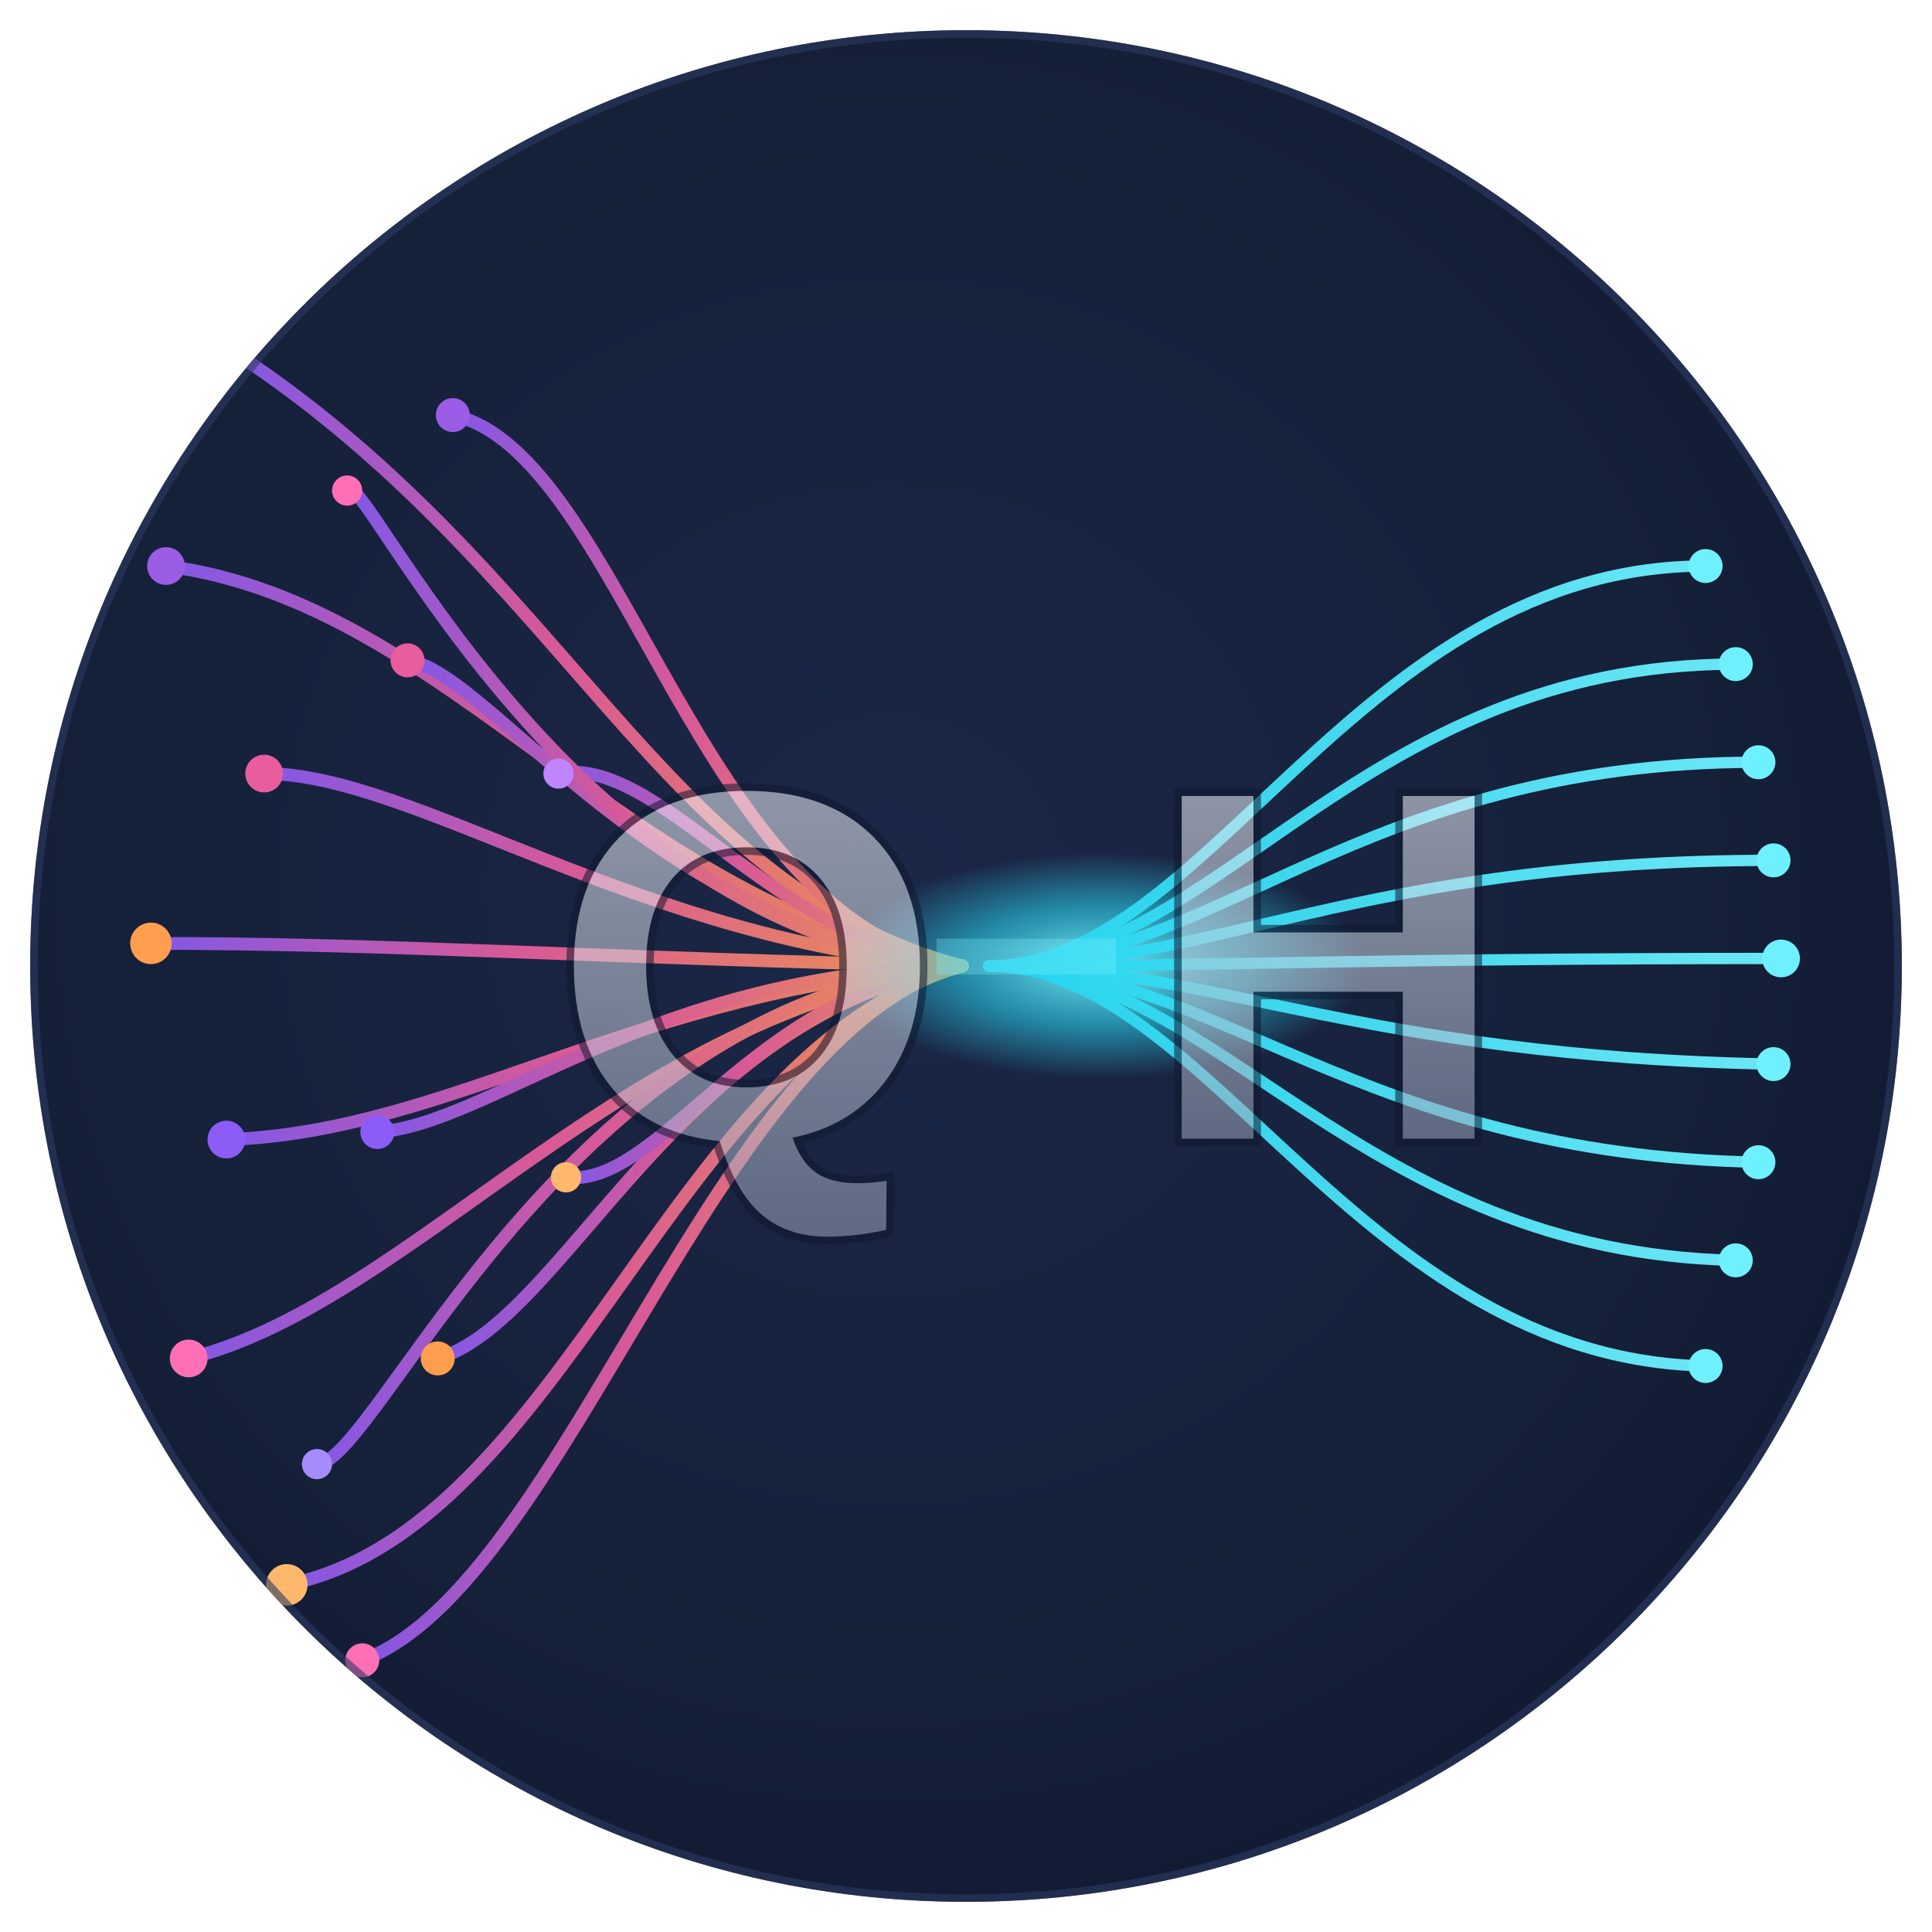
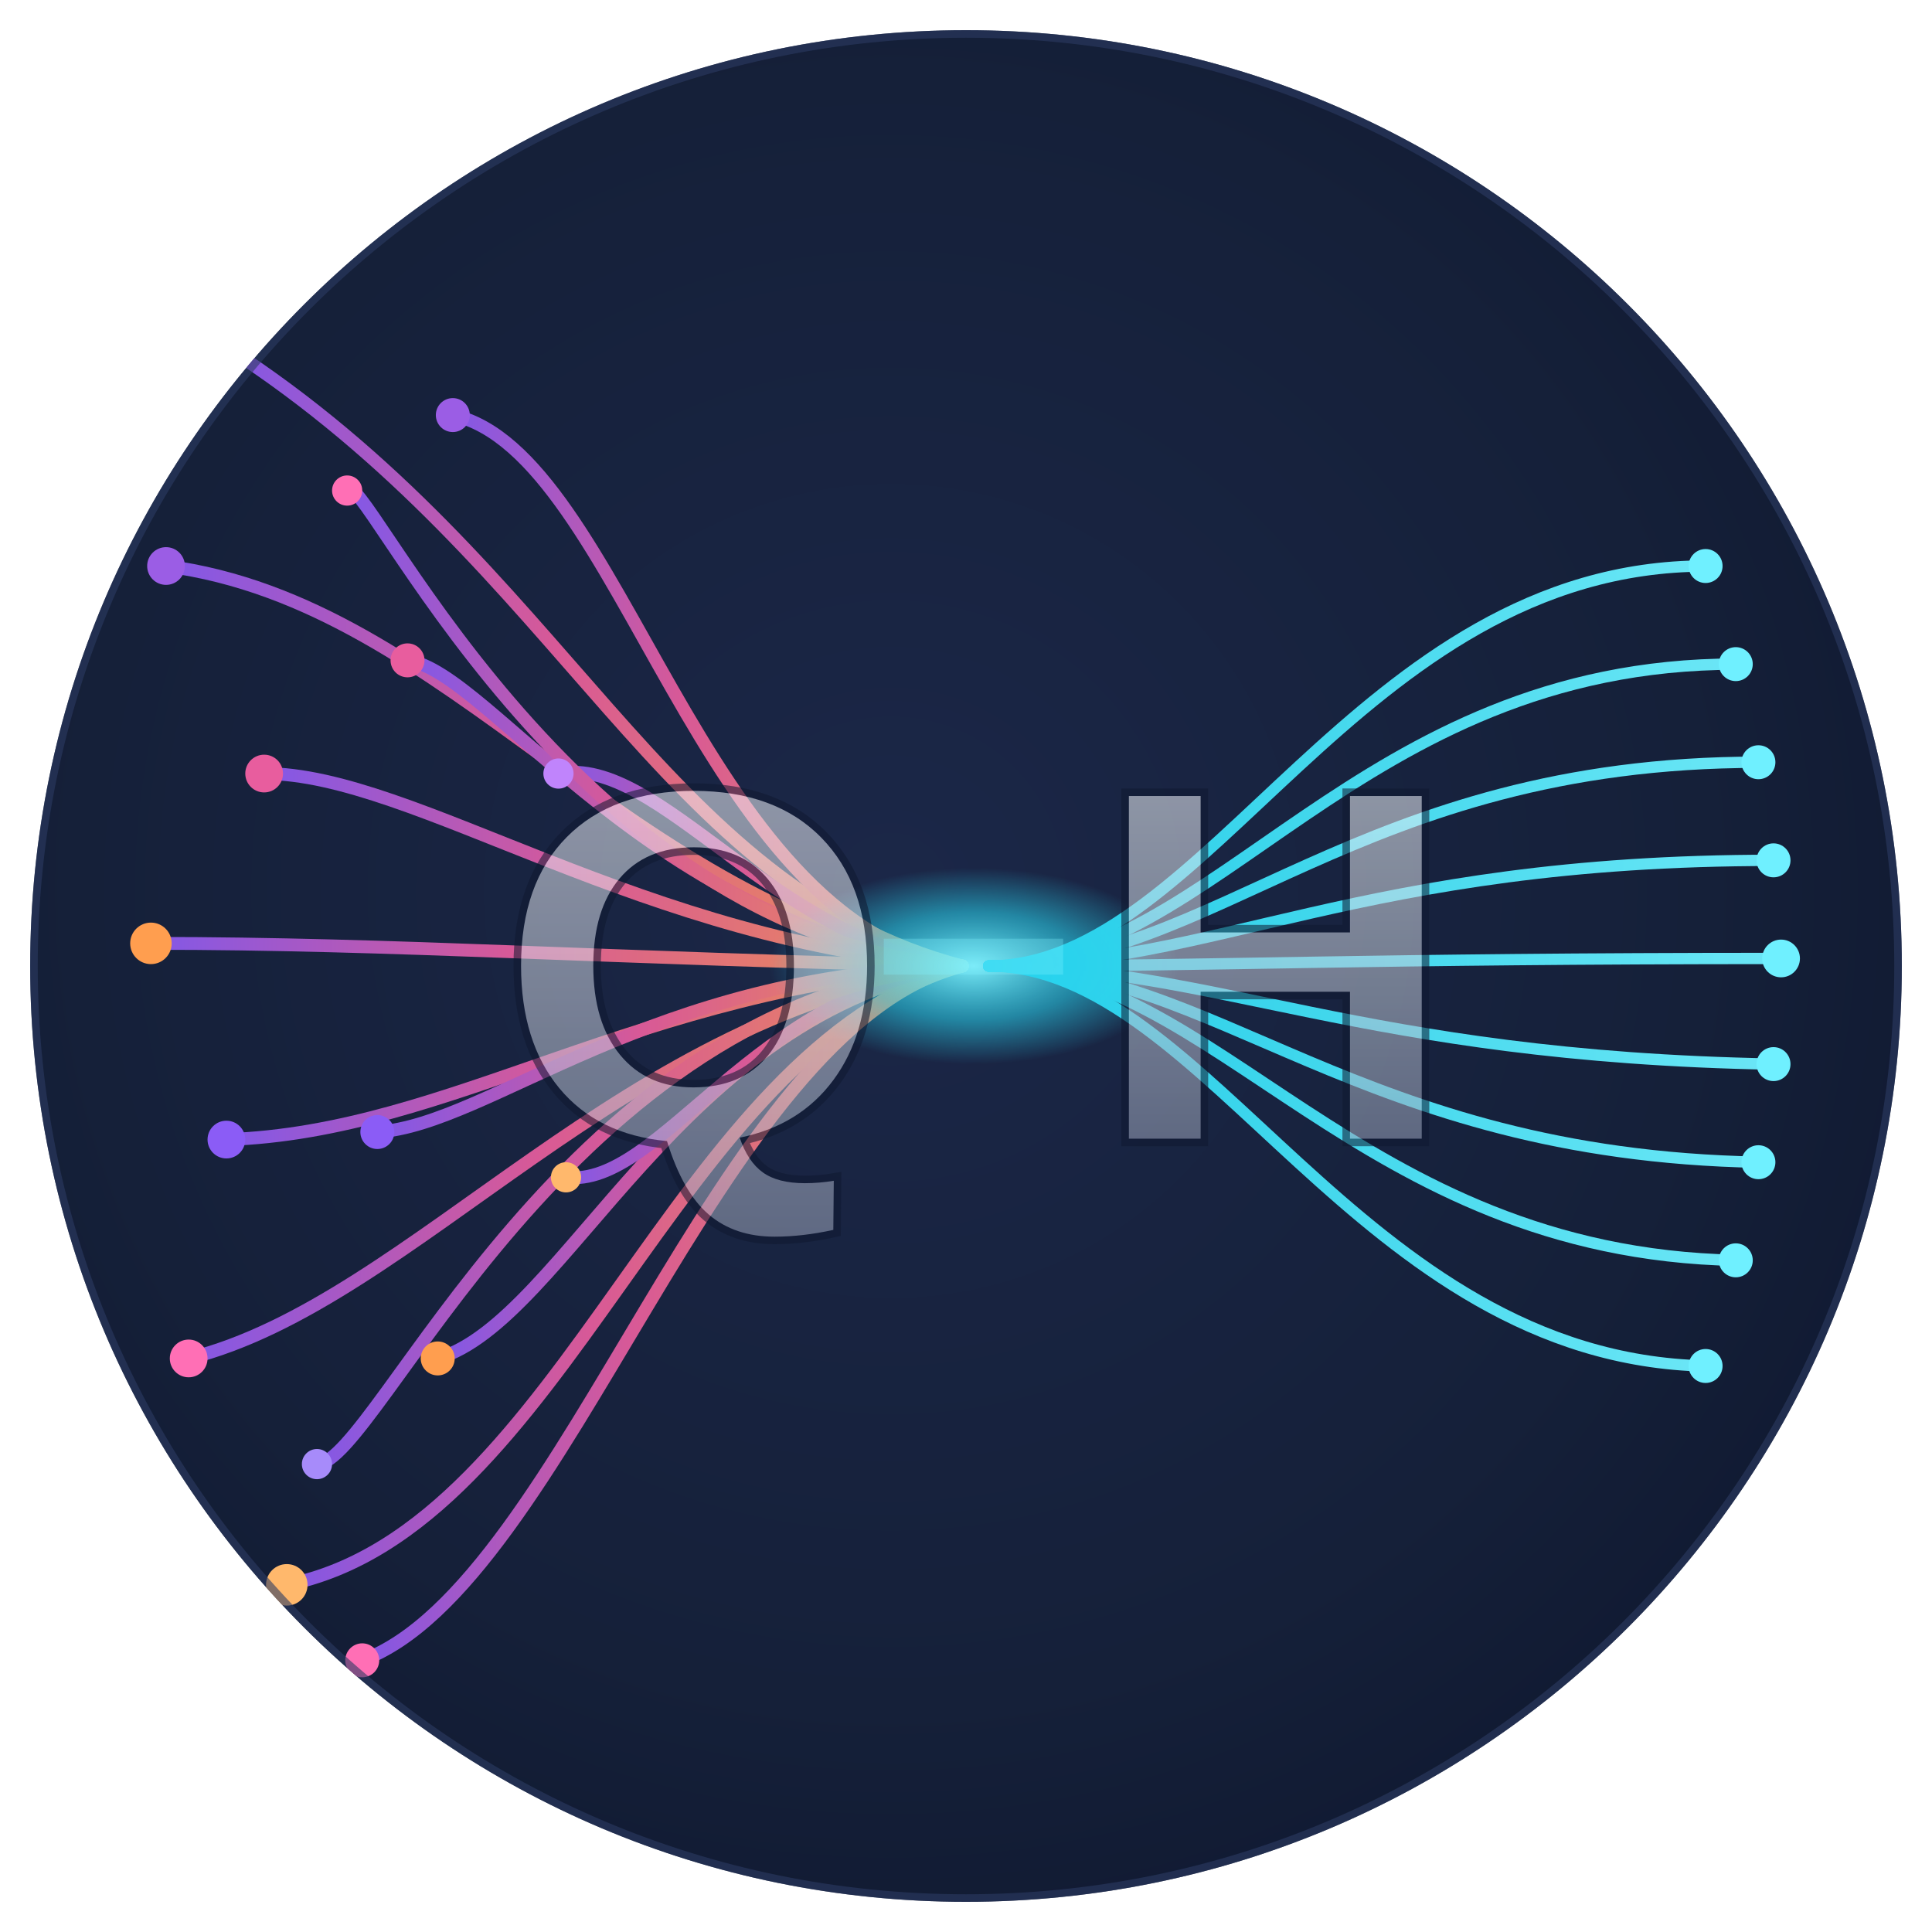
<svg xmlns="http://www.w3.org/2000/svg" viewBox="0 0 512 512" role="img" aria-label="qdf-hook">
  <defs>
    <radialGradient id="bg" cx="46%" cy="46%" r="62%">
      <stop offset="0%" stop-color="#1b2748" />
      <stop offset="70%" stop-color="#152039" />
      <stop offset="100%" stop-color="#0f1830" />
    </radialGradient>
    <linearGradient id="warm" x1="0" y1="0" x2="1" y2="0">
      <stop offset="0%" stop-color="#8b5cf6" />
      <stop offset="45%" stop-color="#e85d9e" />
      <stop offset="100%" stop-color="#ff9e4f" />
    </linearGradient>
    <linearGradient id="cool" x1="0" y1="0" x2="1" y2="0">
      <stop offset="0%" stop-color="#22d3ee" />
      <stop offset="100%" stop-color="#6ff0ff" />
    </linearGradient>
    <linearGradient id="silver" x1="0" y1="0" x2="0" y2="1">
      <stop offset="0%" stop-color="#eef1f7" />
      <stop offset="50%" stop-color="#c3cad8" />
      <stop offset="100%" stop-color="#9aa3b8" />
    </linearGradient>
    <radialGradient id="neck" cx="50%" cy="50%" r="50%">
      <stop offset="0%" stop-color="#7ff3ff" stop-opacity="0.95" />
      <stop offset="55%" stop-color="#2ad6f0" stop-opacity="0.55" />
      <stop offset="100%" stop-color="#2ad6f0" stop-opacity="0" />
    </radialGradient>
    <clipPath id="disc">
      <circle cx="256" cy="256" r="248" />
    </clipPath>
  </defs>
  <circle cx="256" cy="256" r="248" fill="url(#bg)" />
  <g clip-path="url(#disc)" fill="none" stroke-linecap="round">
    <g stroke="url(#warm)" stroke-width="3.4" opacity="0.92">
      <path d="M255 256 C 175 235, 150 150, 60 92" />
      <path d="M255 256 C 165 240, 120 160, 44 150" />
      <path d="M255 256 C 170 250, 110 205, 70 205" />
      <path d="M255 256 C 160 254, 105 250, 40 250" />
      <path d="M255 256 C 168 262, 120 300, 60 302" />
      <path d="M255 256 C 165 268, 110 345, 50 360" />
      <path d="M255 256 C 178 278, 150 405, 76 420" />
      <path d="M255 256 C 185 245, 165 120, 120 110" />
      <path d="M255 256 C 172 246, 130 178, 108 175" />
      <path d="M255 256 C 172 258, 130 298, 100 300" />
      <path d="M255 256 C 180 268, 150 350, 116 360" />
      <path d="M255 256 C 190 272, 150 420, 96 440" />
      <path d="M255 256 C 205 250, 175 200, 148 205" />
      <path d="M255 256 C 200 262, 175 315, 150 312" />
      <path d="M255 256 C 150 248, 95 120, 92 130" />
      <path d="M255 256 C 150 264, 100 388, 84 388" />
    </g>
    <g fill="#ff9e4f" stroke="none">
      <circle cx="60" cy="92" r="5.5" fill="#a78bfa" />
      <circle cx="44" cy="150" r="5" fill="#9b5de5" />
      <circle cx="70" cy="205" r="5" fill="#e85d9e" />
      <circle cx="40" cy="250" r="5.5" fill="#ff9e4f" />
      <circle cx="60" cy="302" r="5" fill="#8b5cf6" />
      <circle cx="50" cy="360" r="5" fill="#ff6fb5" />
      <circle cx="76" cy="420" r="5.5" fill="#ffb86c" />
      <circle cx="120" cy="110" r="4.5" fill="#9b5de5" />
      <circle cx="108" cy="175" r="4.5" fill="#e85d9e" />
      <circle cx="100" cy="300" r="4.5" fill="#8b5cf6" />
      <circle cx="116" cy="360" r="4.5" fill="#ff9e4f" />
      <circle cx="96" cy="440" r="4.5" fill="#ff6fb5" />
      <circle cx="148" cy="205" r="4" fill="#c084fc" />
      <circle cx="150" cy="312" r="4" fill="#ffb86c" />
      <circle cx="92" cy="130" r="4" fill="#ff6fb5" />
      <circle cx="84" cy="388" r="4" fill="#a78bfa" />
    </g>
-     <ellipse cx="292" cy="256" rx="70" ry="30" fill="url(#neck)" />
+     <ellipse cx="258" cy="256" rx="54" ry="26" fill="url(#neck)" />
    <g stroke="url(#cool)" stroke-width="3" opacity="0.95">
      <path d="M262 256 C 320 256, 360 150, 452 150" />
      <path d="M262 256 C 322 256, 360 176, 460 176" />
      <path d="M262 256 C 322 256, 360 202, 466 202" />
      <path d="M262 256 C 322 256, 360 228, 470 228" />
      <path d="M262 256 C 324 256, 362 254, 472 254" />
      <path d="M262 256 C 322 256, 360 280, 470 282" />
      <path d="M262 256 C 322 256, 360 306, 466 308" />
      <path d="M262 256 C 322 256, 360 332, 460 334" />
      <path d="M262 256 C 320 256, 360 360, 452 362" />
    </g>
    <g fill="#6ff0ff" stroke="none">
      <circle cx="452" cy="150" r="4.5" />
      <circle cx="460" cy="176" r="4.5" />
      <circle cx="466" cy="202" r="4.5" />
      <circle cx="470" cy="228" r="4.5" />
      <circle cx="472" cy="254" r="5" />
      <circle cx="470" cy="282" r="4.5" />
      <circle cx="466" cy="308" r="4.5" />
      <circle cx="460" cy="334" r="4.5" />
      <circle cx="452" cy="362" r="4.5" />
    </g>
  </g>
  <g font-family="'Helvetica Neue',Arial,sans-serif" font-weight="800" text-anchor="middle" dominant-baseline="central" stroke="#0f1830" stroke-width="4" paint-order="stroke">
-     <text x="198" y="256" font-size="132" fill="url(#silver)" opacity="0.55">Q</text>
-     <text x="272" y="246" font-size="96" fill="#7ff3ff" stroke="none" opacity="0.3">–</text>
-     <text x="352" y="256" font-size="132" fill="url(#silver)" opacity="0.55">H</text>
+     <text x="184" y="256" font-size="132" fill="url(#silver)" opacity="0.55">Q</text>
+     <text x="258" y="246" font-size="96" fill="#7ff3ff" stroke="none" opacity="0.3">–</text>
+     <text x="338" y="256" font-size="132" fill="url(#silver)" opacity="0.55">H</text>
  </g>
  <circle cx="256" cy="256" r="247" fill="none" stroke="#2b3a63" stroke-width="2" opacity="0.6" />
</svg>
